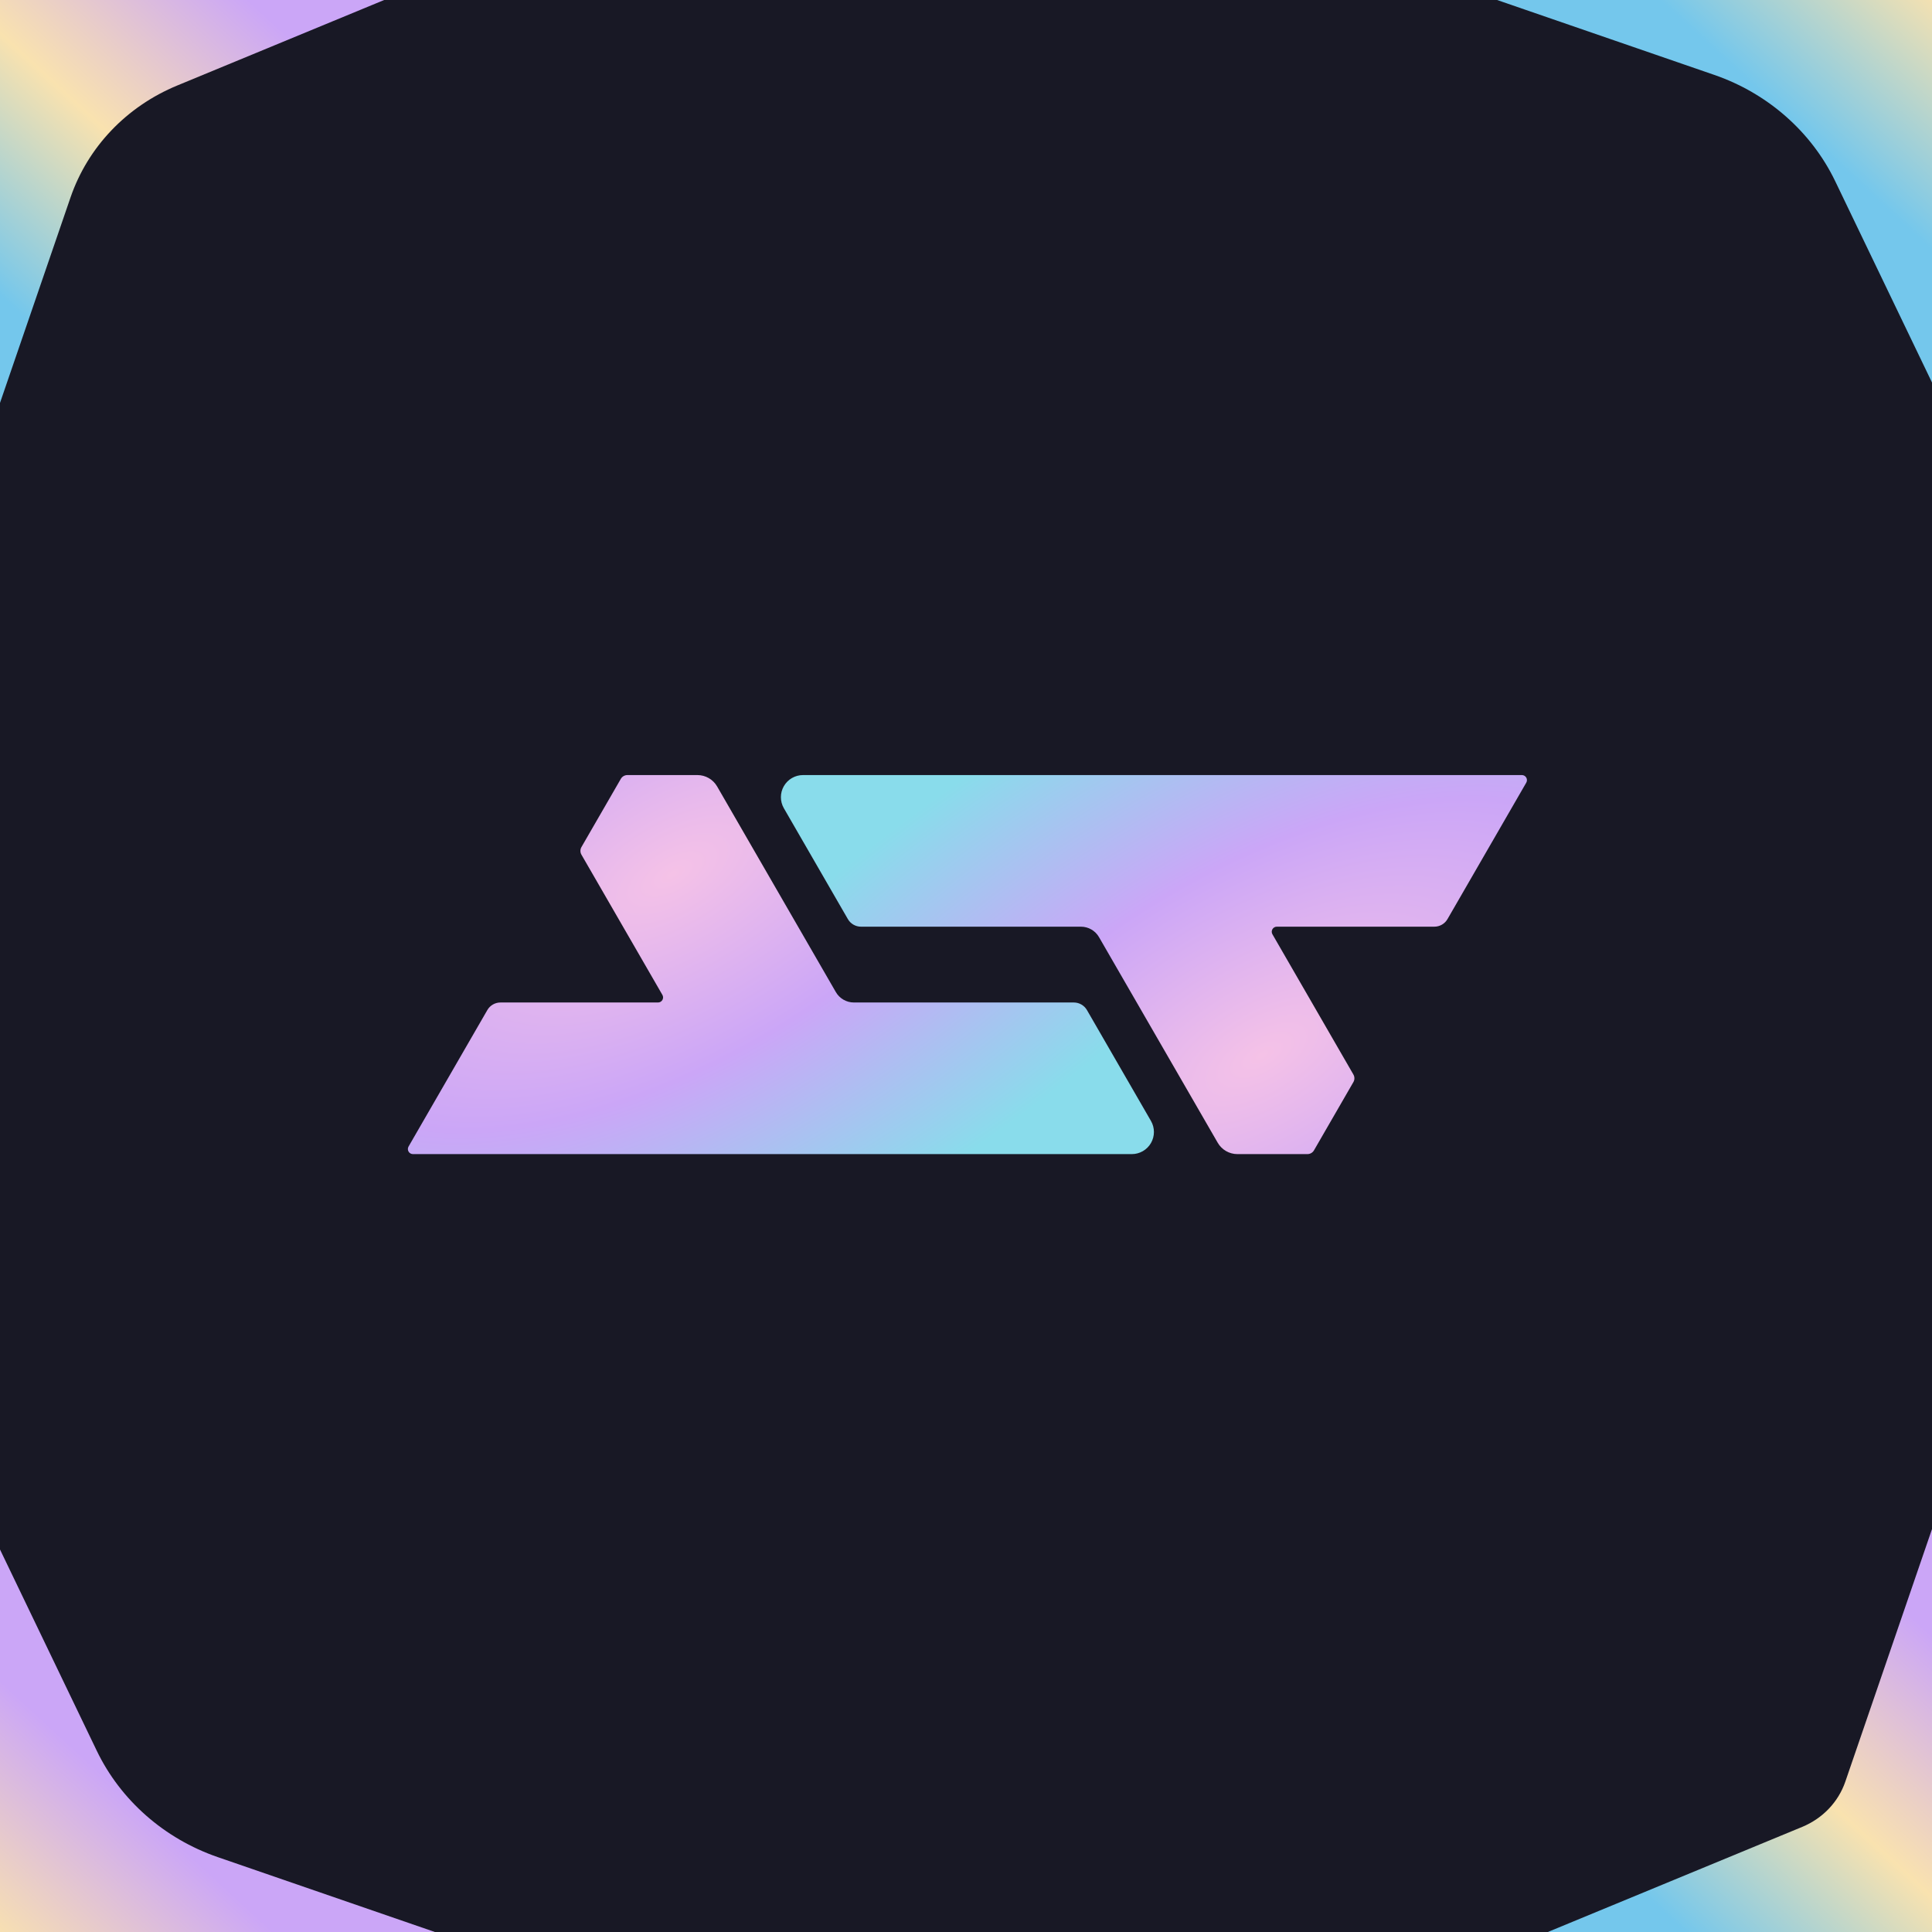
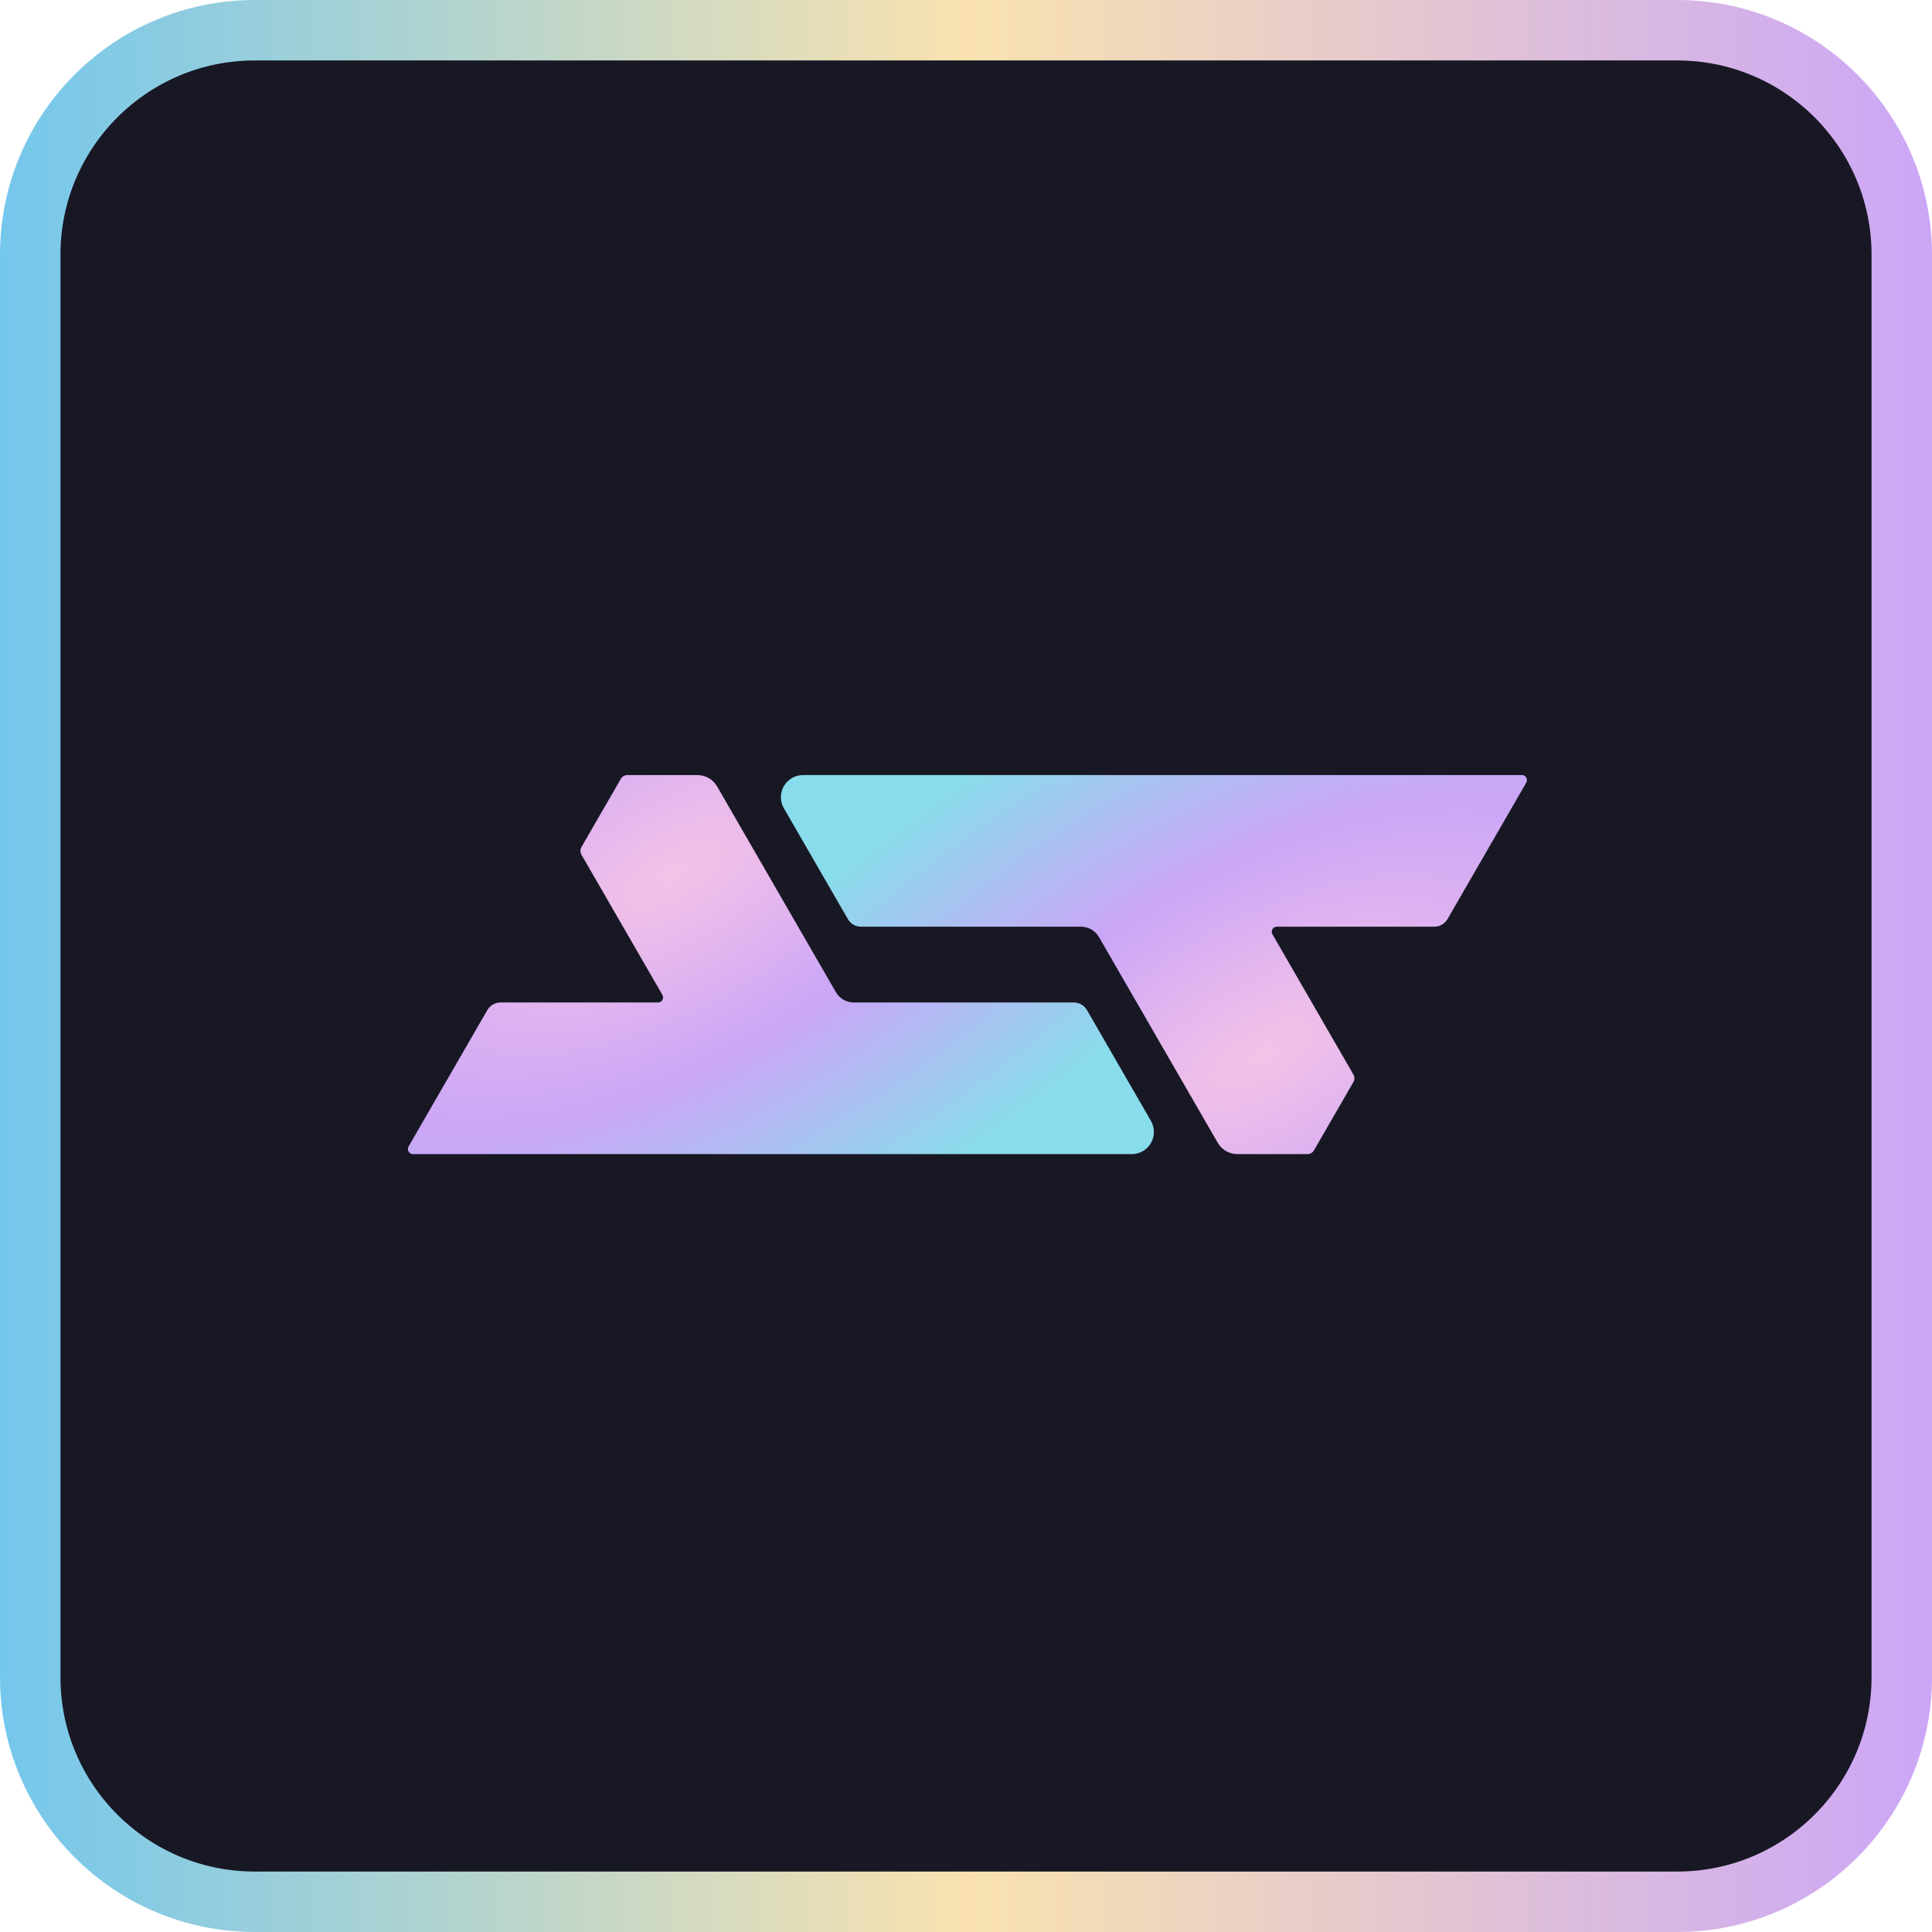
<svg xmlns="http://www.w3.org/2000/svg" xmlns:xlink="http://www.w3.org/1999/xlink" width="2048mm" height="2048mm" viewBox="0 0 2048 2048" version="1.1" id="svg1" xml:space="preserve">
  <defs id="defs1">
    <linearGradient id="linearGradient24">
      <stop style="stop-color:#74c7ec;stop-opacity:1;" offset="0" id="stop23" />
      <stop style="stop-color:#f9e2af;stop-opacity:1;" offset="0.5" id="stop25" />
      <stop style="stop-color:#cba6f7;stop-opacity:1;" offset="1" id="stop24" />
    </linearGradient>
    <linearGradient gradientUnits="userSpaceOnUse" id="linear-gradient-2554fbbc168494bd92c970521b88236e" x1="-320" x2="128" y1="-554.256" y2="221.702">
      <stop offset="0" stop-color="#3e5993" id="stop1" style="stop-color:#f5c2e7;stop-opacity:1;" />
      <stop offset="0.474" stop-color="#4564a5" id="stop2" style="stop-color:#cba6f7;stop-opacity:1;" />
      <stop offset="1" stop-color="#4d6fb7" id="stop3" style="stop-color:#89dceb;stop-opacity:1;" />
    </linearGradient>
    <linearGradient gradientUnits="userSpaceOnUse" id="linear-gradient-f683afeaafe0676dd2d738a2ab63a1d7" x1="-320" x2="128" y1="-554.256" y2="221.702">
      <stop offset="0" stop-color="#72a9cf" id="stop5" style="stop-color:#d74cf5;stop-opacity:1;" />
      <stop offset="100%" stop-color="#77b6e1" id="stop6" />
    </linearGradient>
    <radialGradient xlink:href="#linear-gradient-f683afeaafe0676dd2d738a2ab63a1d7" id="radialGradient28" cx="1429.483" cy="301.097" fx="1429.483" fy="301.097" r="274.205" gradientTransform="matrix(-0.2152633,0.2778841,-0.7263313,-0.5626489,2015.022,84.69334)" gradientUnits="userSpaceOnUse" />
    <radialGradient xlink:href="#linear-gradient-2554fbbc168494bd92c970521b88236e" id="radialGradient37-4" gradientUnits="userSpaceOnUse" gradientTransform="matrix(3.877339,2.206192,-1.038874,1.82628,-3603.585,-2983.43)" cx="1034.414" cy="552.703" fx="1034.414" fy="552.703" r="274.205" />
    <radialGradient xlink:href="#linear-gradient-2554fbbc168494bd92c970521b88236e" id="radialGradient37-4-3" gradientUnits="userSpaceOnUse" gradientTransform="matrix(3.877339,2.206192,-1.038874,1.82628,-3603.585,-2983.43)" cx="1034.414" cy="552.703" fx="1034.414" fy="552.703" r="274.205" />
    <radialGradient xlink:href="#linear-gradient-2554fbbc168494bd92c970521b88236e" id="radialGradient12" gradientUnits="userSpaceOnUse" gradientTransform="matrix(3.877339,2.206192,-1.038874,1.82628,-3603.585,-2983.43)" cx="1034.414" cy="552.703" fx="1034.414" fy="552.703" r="274.205" />
-     <linearGradient xlink:href="#linearGradient24" id="linearGradient23-6-0-0-8" gradientUnits="userSpaceOnUse" x1="432.361" y1="154.376" x2="579.861" y2="308.801" />
-     <linearGradient xlink:href="#linearGradient24" id="linearGradient23-6-0-0-8-4" gradientUnits="userSpaceOnUse" x1="432.361" y1="154.376" x2="579.861" y2="308.801" />
    <linearGradient xlink:href="#linearGradient24" id="linearGradient23-6-0-0-8-1" gradientUnits="userSpaceOnUse" x1="432.361" y1="154.376" x2="579.861" y2="308.801" />
-     <linearGradient xlink:href="#linearGradient24" id="linearGradient23-6-0-0-8-1-2" gradientUnits="userSpaceOnUse" x1="432.361" y1="154.376" x2="579.861" y2="308.801" />
+     <linearGradient xlink:href="#linearGradient24" id="linearGradient26" x1="-33.073" y1="1024" x2="2081.073" y2="1024" gradientUnits="userSpaceOnUse" />
  </defs>
  <g id="layer1">
-     <rect style="fill:#181825;fill-opacity:1;stroke-width:0.379" id="rect1" width="2048" height="2048" x="0" y="-5.6966142e-05" />
+     <path style="fill:#181825;fill-opacity:1;stroke:url(#linearGradient26);stroke-width:66.146;stroke-linecap:round;stroke-linejoin:round;stroke-miterlimit:0;stroke-dasharray:none;stroke-opacity:1;paint-order:markers fill stroke" id="rect1" width="2048" height="2048" x="0" y="-5.6966142e-05" d="M 245.76,-5.6966142e-5 H 1802.24 A 245.76,245.76 45 0 1 2048,245.76 V 1802.24 a 245.76,245.76 135 0 1 -245.76,245.76 H 245.76 A 245.76,245.76 45 0 1 0,1802.24 V 245.76 A 245.76,245.76 135 0 1 245.76,-5.6966142e-5 Z" transform="matrix(0.9687127,0,0,0.9687127,32.03815,32.03821)" />
  </g>
  <g id="layer3" style="display:inline;fill:url(#radialGradient28);fill-opacity:1">
-     <path id="path1-27-0-0-4-6-9" style="display:inline;fill:url(#linearGradient23-6-0-0-8);fill-opacity:1;stroke-width:0.265" transform="matrix(-0.1235698,-1.913156,1.995107,-0.04971714,-375.3421,3060.767)" d="M 503.814,451.267 459.383,338.611 a 107.409,107.409 45 0 0 -60.511,-60.511 L 286.216,233.669 a 7.433,7.433 90 0 1 -1e-5,-13.829 L 398.872,175.41 a 107.409,107.409 135 0 0 60.511,-60.511 L 503.814,2.243 a 7.433,7.433 180 0 1 13.829,-4e-7 L 572.274,140.762 a 43.393,43.393 45 0 0 24.446,24.446 l 138.52,54.631 a 7.433,7.433 90 0 1 10e-6,13.829 l -112.656,44.431 a 107.409,107.409 135 0 0 -60.511,60.511 L 517.643,451.267 a 7.433,7.433 180 0 1 -13.829,10e-6 z" />
-     <path id="path1-27-0-0-4-6-9-2" style="display:inline;fill:url(#linearGradient23-6-0-0-8-1);fill-opacity:1;stroke-width:0.265" transform="matrix(-0.1235698,-1.913156,1.995107,-0.04971714,-430.828,986.3103)" d="M 503.814,451.267 459.383,338.611 a 107.409,107.409 45 0 0 -60.511,-60.511 L 286.216,233.669 a 7.433,7.433 90 0 1 -1e-5,-13.829 L 398.872,175.41 a 107.409,107.409 135 0 0 60.511,-60.511 L 503.814,2.243 a 7.433,7.433 180 0 1 13.829,-4e-7 L 572.274,140.762 a 43.393,43.393 45 0 0 24.446,24.446 l 138.52,54.631 a 7.433,7.433 90 0 1 10e-6,13.829 l -112.656,44.431 a 107.409,107.409 135 0 0 -60.511,60.511 L 517.643,451.267 a 7.433,7.433 180 0 1 -13.829,10e-6 z" />
-     <path id="path1-27-0-0-4-6-9-2-1" style="display:inline;fill:url(#linearGradient23-6-0-0-8-1-2);fill-opacity:1;stroke-width:0.265" transform="matrix(-0.1235698,-1.913156,1.995107,-0.04971714,1700.248,3038.443)" d="M 503.814,451.267 459.383,338.611 a 107.409,107.409 45 0 0 -60.511,-60.511 L 286.216,233.669 a 7.433,7.433 90 0 1 -1e-5,-13.829 L 398.872,175.41 a 107.409,107.409 135 0 0 60.511,-60.511 L 503.814,2.243 a 7.433,7.433 180 0 1 13.829,-4e-7 L 572.274,140.762 a 43.393,43.393 45 0 0 24.446,24.446 l 138.52,54.631 a 7.433,7.433 90 0 1 10e-6,13.829 l -112.656,44.431 a 107.409,107.409 135 0 0 -60.511,60.511 L 517.643,451.267 a 7.433,7.433 180 0 1 -13.829,10e-6 z" />
-     <path id="path1-27-0-0-4-6-9-1" style="display:inline;fill:url(#linearGradient23-6-0-0-8-4);fill-opacity:1;stroke-width:0.265" transform="matrix(-0.1235698,-1.913156,1.995107,-0.04971714,1644.762,963.9861)" d="M 503.814,451.267 459.383,338.611 a 107.409,107.409 45 0 0 -60.511,-60.511 L 286.216,233.669 a 7.433,7.433 90 0 1 -1e-5,-13.829 L 398.872,175.41 a 107.409,107.409 135 0 0 60.511,-60.511 L 503.814,2.243 a 7.433,7.433 180 0 1 13.829,-4e-7 L 572.274,140.762 a 43.393,43.393 45 0 0 24.446,24.446 l 138.52,54.631 a 7.433,7.433 90 0 1 10e-6,13.829 l -112.656,44.431 a 107.409,107.409 135 0 0 -60.511,60.511 L 517.643,451.267 a 7.433,7.433 180 0 1 -13.829,10e-6 z" />
+     <path id="path1-27-0-0-4-6-9-2" style="display:inline;fill:url(#linearGradient23-6-0-0-8-1);fill-opacity:1;stroke-width:33.83;stroke-dasharray:none" transform="matrix(-0.1235698,-1.913156,1.995107,-0.04971714,-846.6332,549.8418)" d="M 503.814,451.267 459.383,338.611 a 107.409,107.409 45 0 0 -60.511,-60.511 L 286.216,233.669 a 7.433,7.433 90 0 1 -1e-5,-13.829 L 398.872,175.41 a 107.409,107.409 135 0 0 60.511,-60.511 L 503.814,2.243 a 7.433,7.433 180 0 1 13.829,-4e-7 L 572.274,140.762 a 43.393,43.393 45 0 0 24.446,24.446 l 138.52,54.631 a 7.433,7.433 90 0 1 10e-6,13.829 l -112.656,44.431 a 107.409,107.409 135 0 0 -60.511,60.511 L 517.643,451.267 a 7.433,7.433 180 0 1 -13.829,10e-6 z" />
  </g>
  <g id="layer2" style="display:inline">
    <path id="polygon16-4-7" style="display:none;fill:url(#radialGradient37-4-3);fill-opacity:1" transform="matrix(0.396875,0,0,0.396875,1267.353,410.082)" d="m -259.2,437.862 -51.2,-88.681 a 33.255,33.255 90 0 1 0,-33.255 L -136.8,15.242 a 30.484,30.484 90 0 0 0,-30.484 L -297.6,-293.756 a 22.17,22.17 90 0 1 0,-22.17 l 93.6,-162.12 a 32.332,32.332 180 0 1 56,0 l 525.6,910.366 a 7.39,7.39 120 0 1 -6.4,11.085 l -230.4,0 A 22.17,22.17 30 0 1 121.6,432.32 L 6.4,232.788 a 7.39,7.39 0 0 0 -12.8,0 l -118.4,205.075 a 11.085,11.085 150 0 1 -9.6,5.543 h -115.2 a 11.085,11.085 30 0 1 -9.6,-5.543 z" />
  </g>
  <g id="layer4" style="display:inline">
    <g id="g18" transform="matrix(1.826598,-2.3758952e-8,2.3758952e-8,1.826598,-1715.998,195.2623)">
      <path id="polygon16-4" style="fill:url(#radialGradient37-4);fill-opacity:1" transform="matrix(-0.1984375,0.3437038,-0.3437038,-0.1984375,1402.609,518.8764)" d="m -259.2,437.862 -51.2,-88.681 a 33.255,33.255 90 0 1 0,-33.255 L -136.8,15.242 a 30.484,30.484 90 0 0 0,-30.484 L -297.6,-293.756 a 22.17,22.17 90 0 1 0,-22.17 l 93.6,-162.12 a 32.332,32.332 180 0 1 56,0 l 525.6,910.366 a 7.39,7.39 120 0 1 -6.4,11.085 l -230.4,0 A 22.17,22.17 30 0 1 121.6,432.32 L 6.4,232.788 a 7.39,7.39 0 0 0 -12.8,0 l -118.4,205.075 a 11.085,11.085 150 0 1 -9.6,5.543 h -115.2 a 11.085,11.085 30 0 1 -9.6,-5.543 z" />
      <path id="path10" style="fill:url(#radialGradient12);fill-opacity:1" transform="matrix(0.1984375,-0.3437038,0.3437038,0.1984375,1599.142,386.8941)" d="m -259.2,437.862 -51.2,-88.681 a 33.255,33.255 90 0 1 0,-33.255 L -136.8,15.242 a 30.484,30.484 90 0 0 0,-30.484 L -297.6,-293.756 a 22.17,22.17 90 0 1 0,-22.17 l 93.6,-162.12 a 32.332,32.332 180 0 1 56,0 l 525.6,910.366 a 7.39,7.39 120 0 1 -6.4,11.085 l -230.4,0 A 22.17,22.17 30 0 1 121.6,432.32 L 6.4,232.788 a 7.39,7.39 0 0 0 -12.8,0 l -118.4,205.075 a 11.085,11.085 150 0 1 -9.6,5.543 h -115.2 a 11.085,11.085 30 0 1 -9.6,-5.543 z" />
    </g>
  </g>
</svg>
